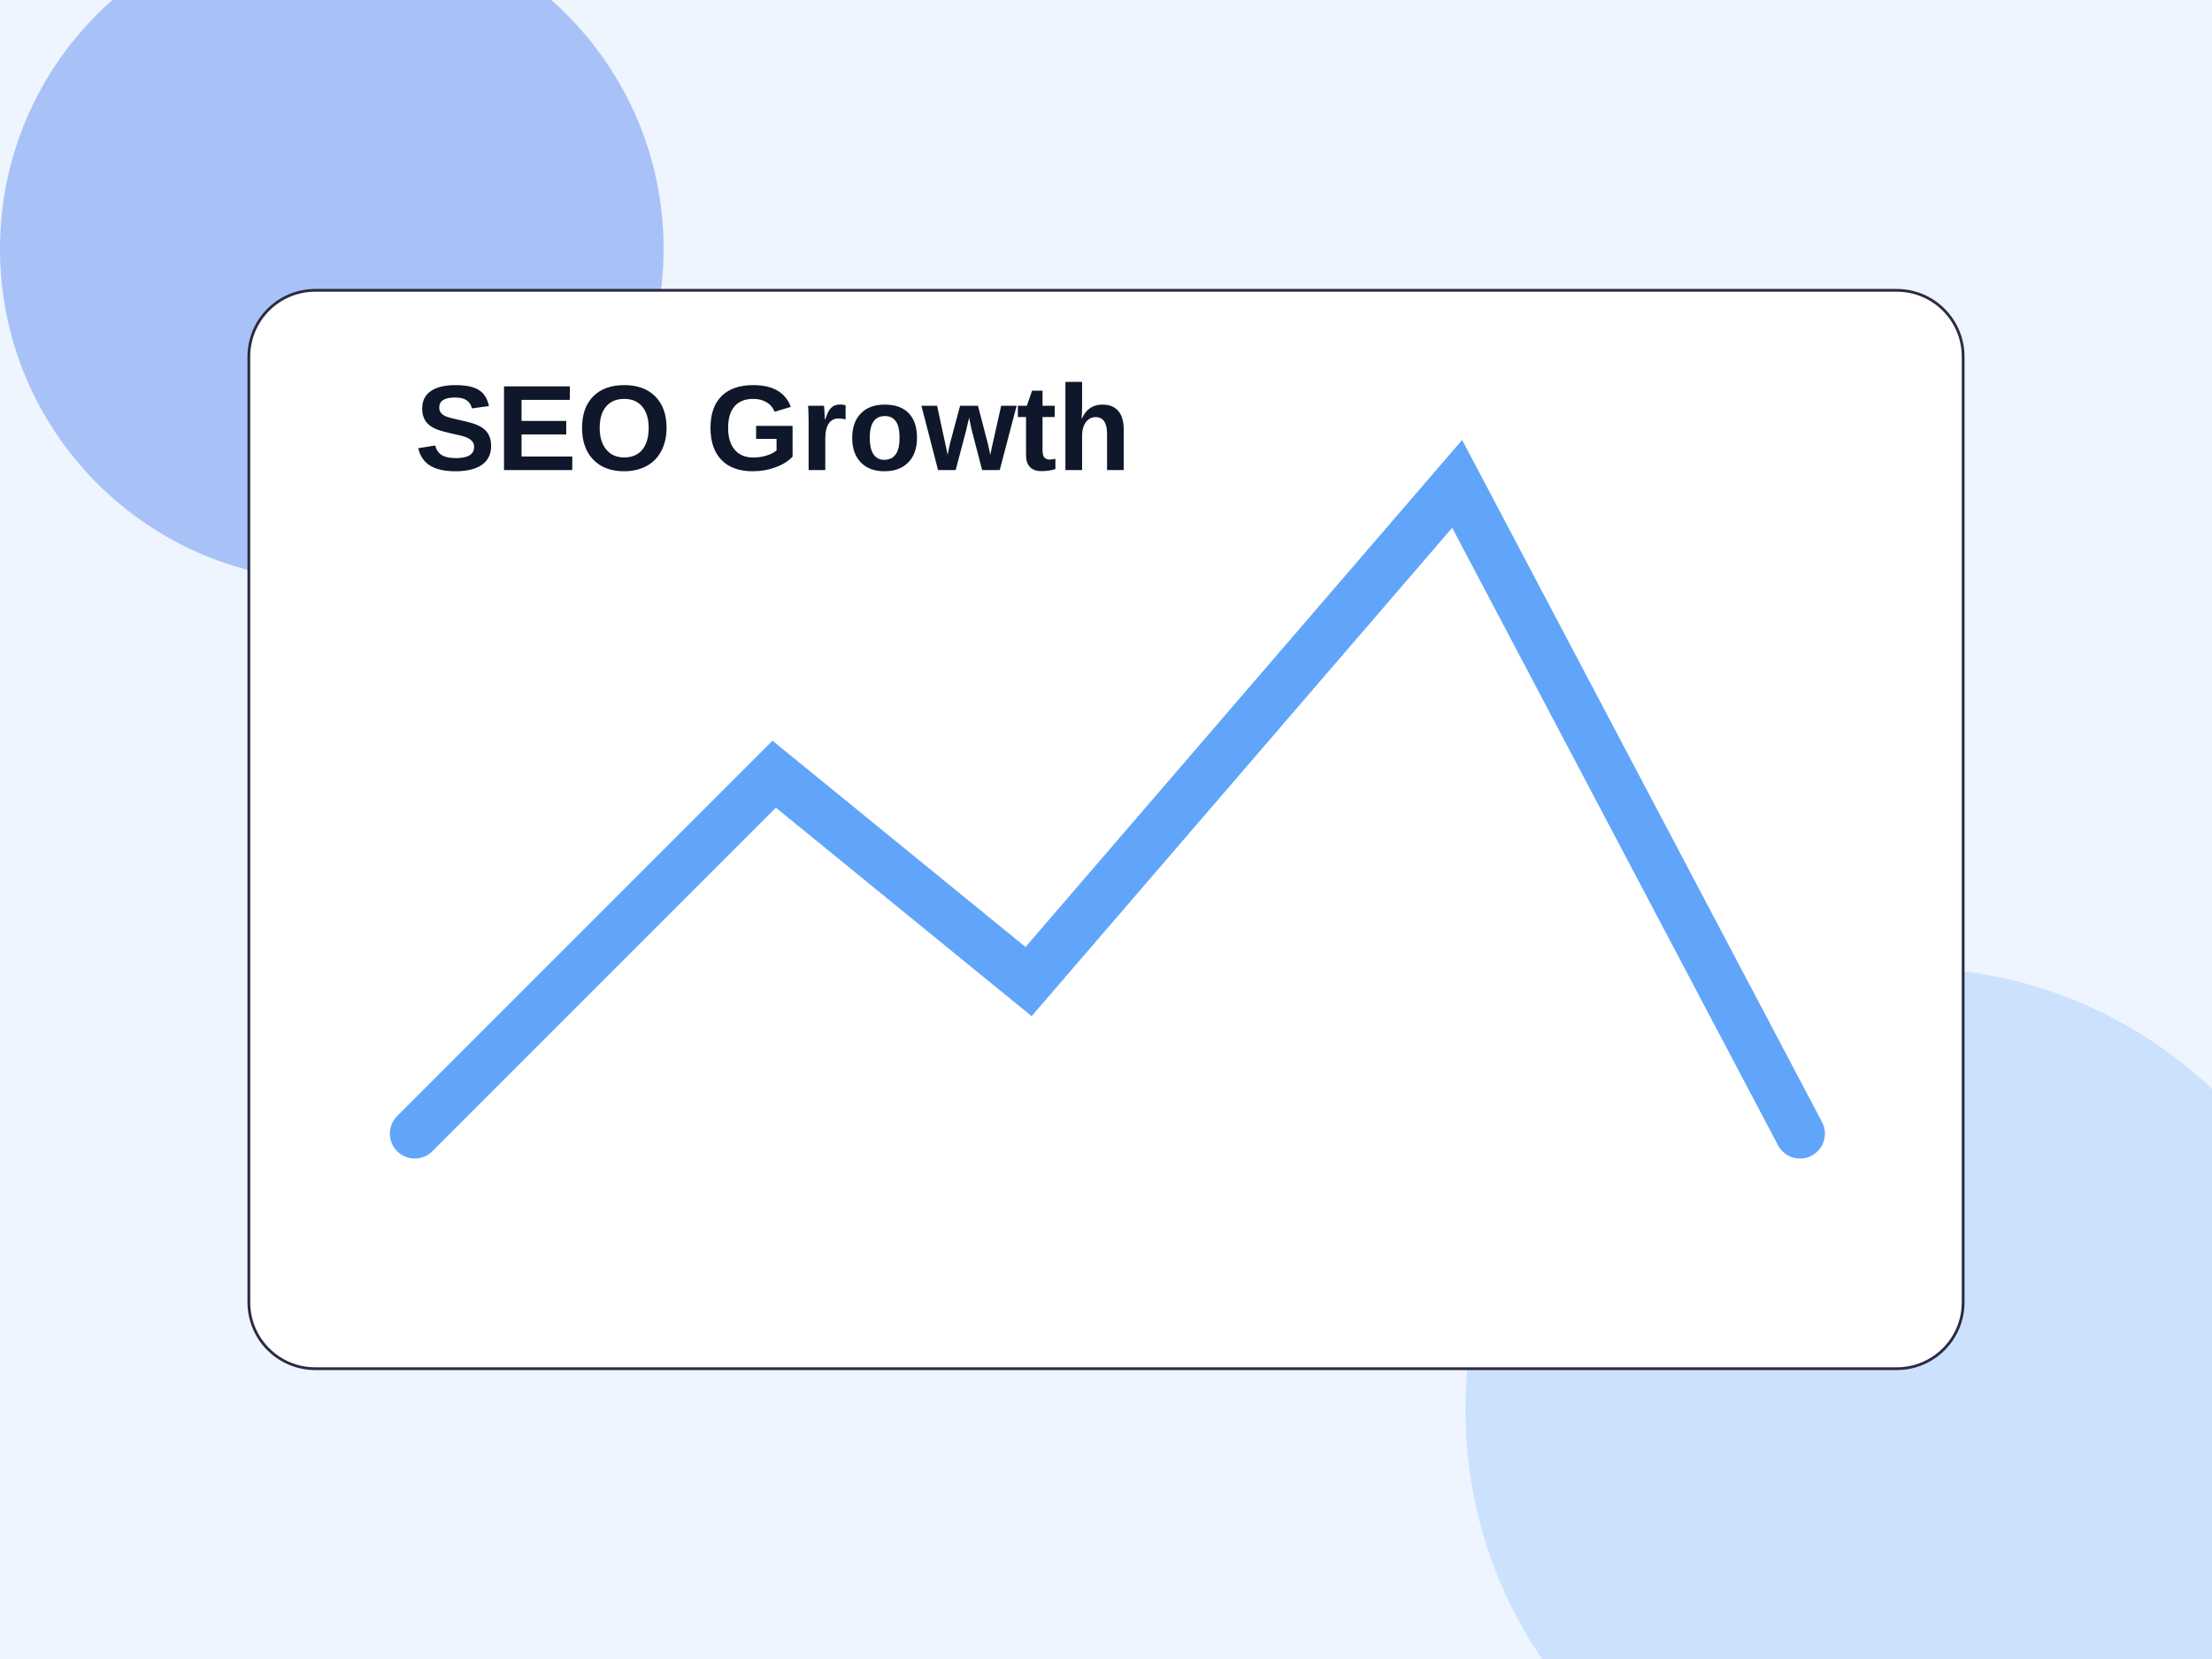
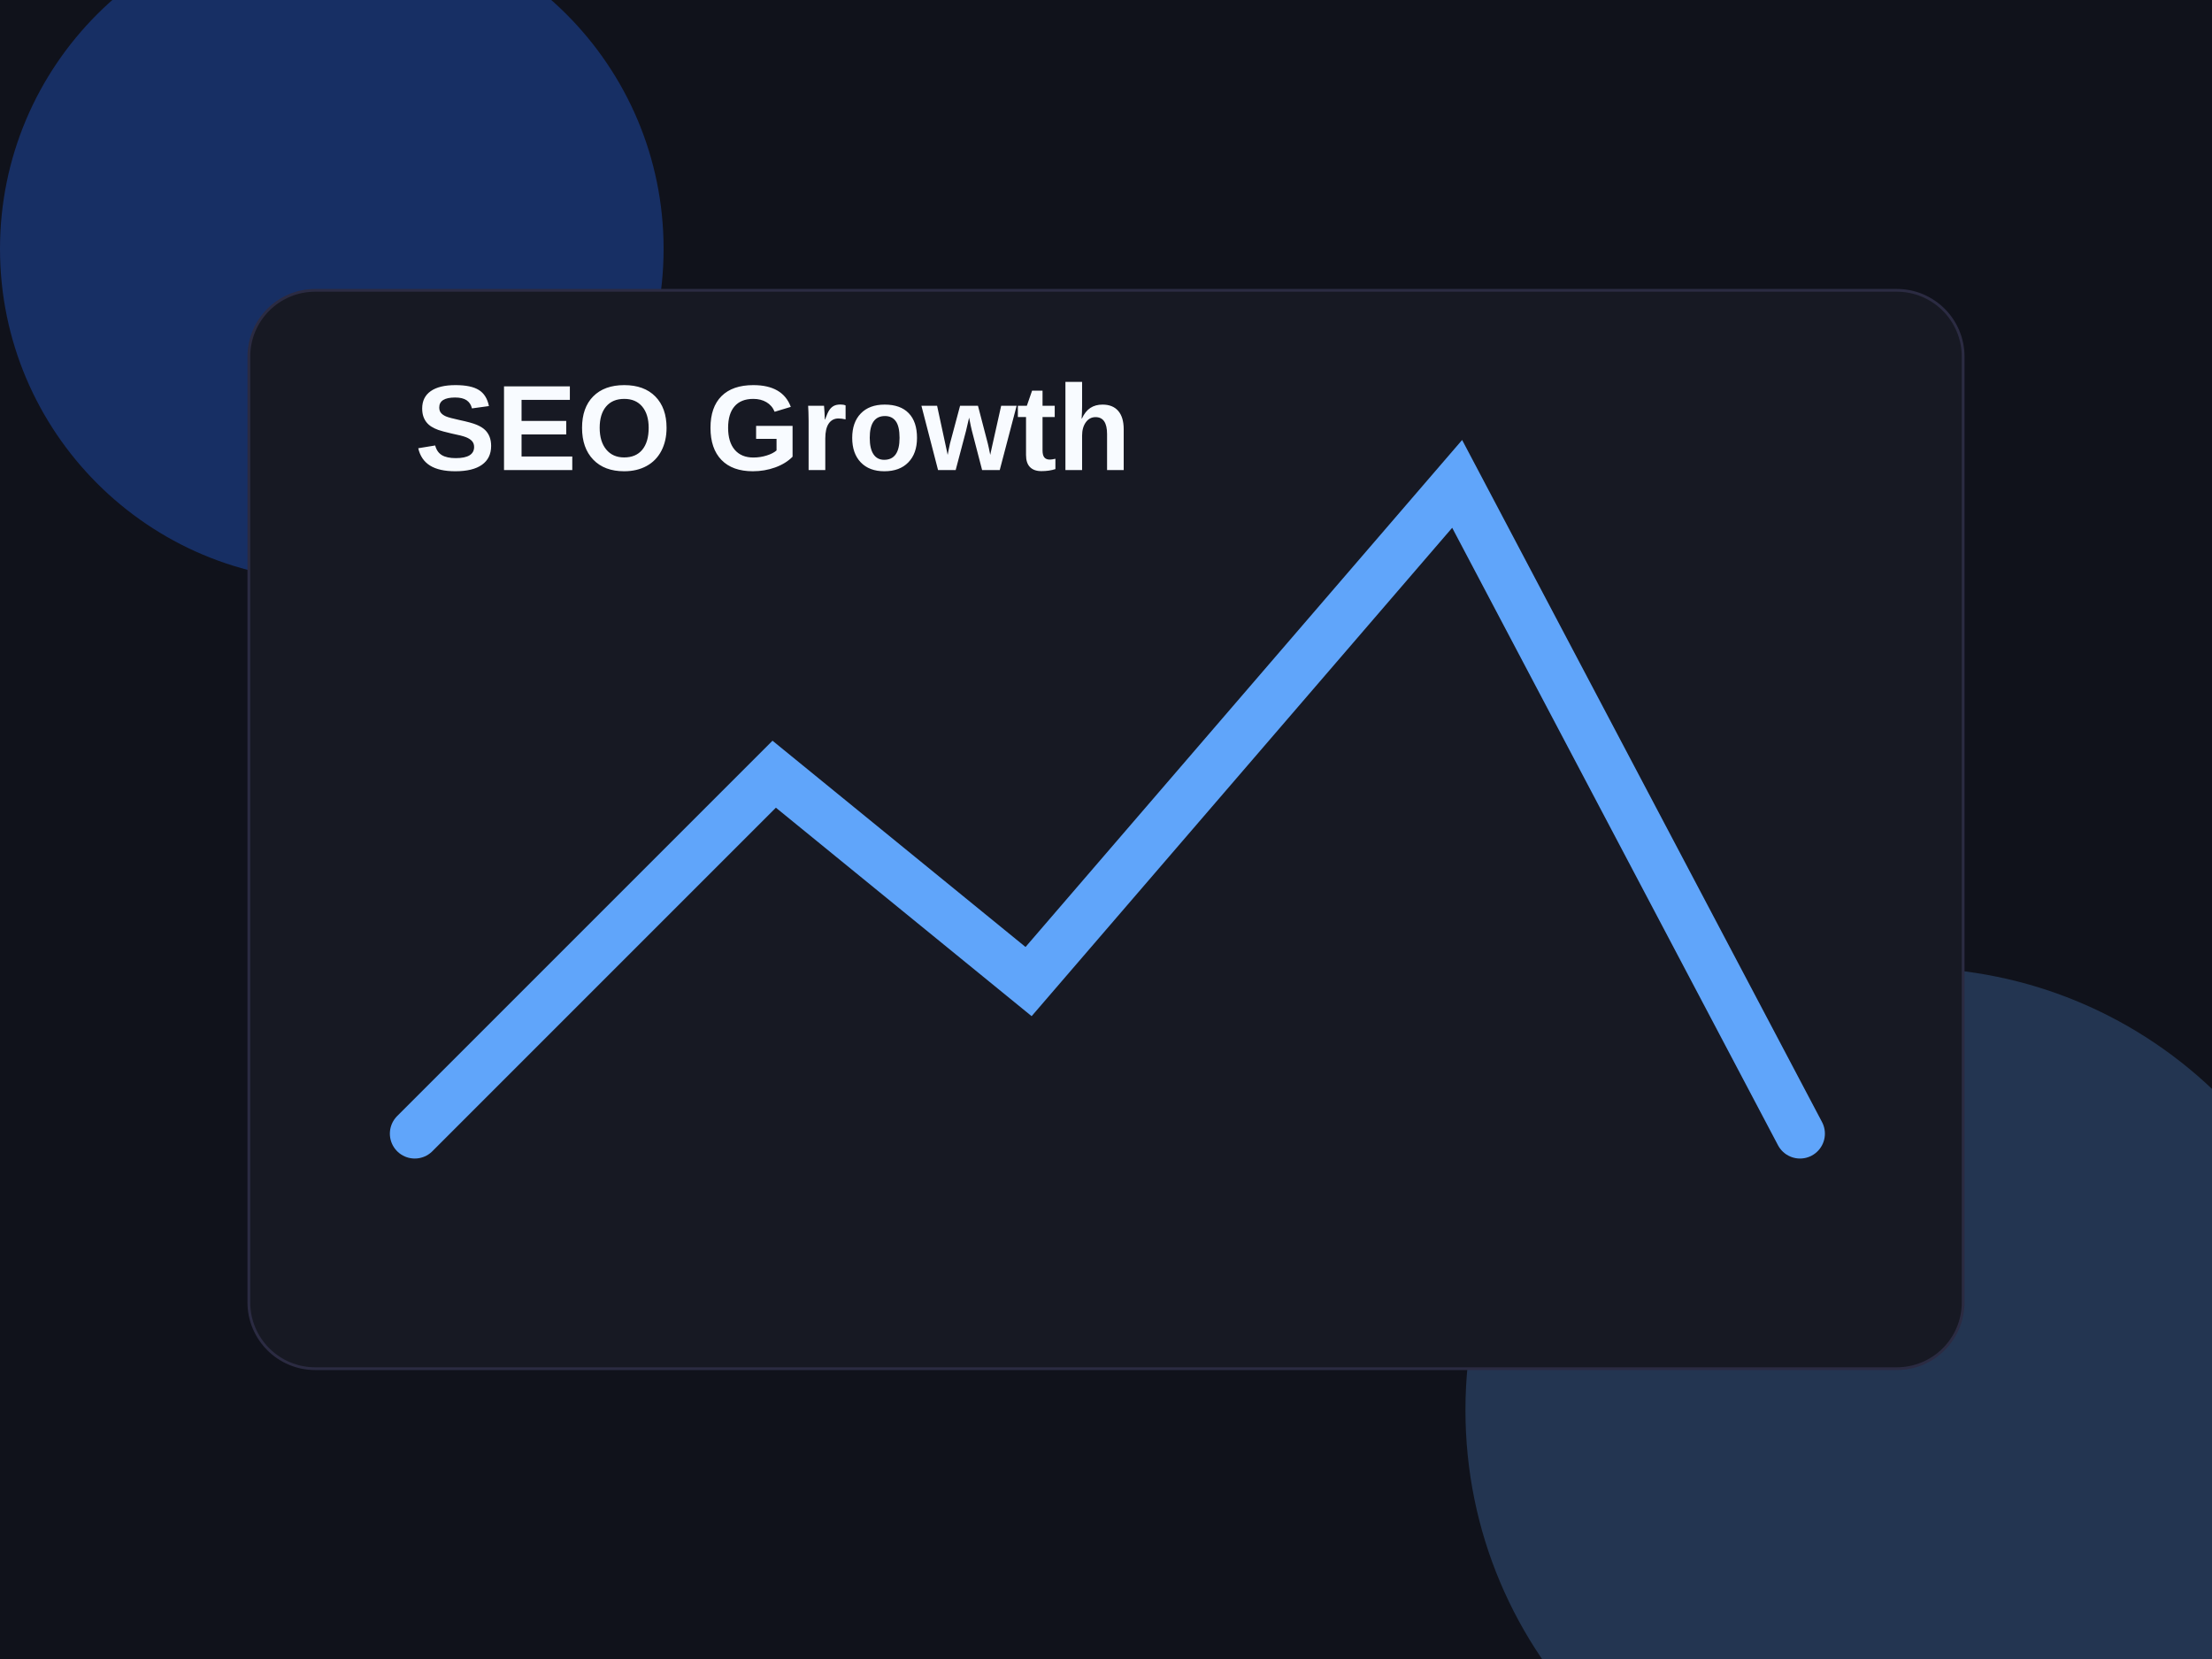
<svg xmlns="http://www.w3.org/2000/svg" viewBox="0 0 800 600">
-   <rect width="800" height="600" fill="#EEF5FF" />
+   <rect width="800" height="600" fill="#10121B" />
  <circle cx="120" cy="90" r="120" fill="#2563EB" opacity=".35" />
  <circle cx="690" cy="510" r="160" fill="#60A5FA" opacity=".24" />
-   <rect x="90" y="105" width="620" height="390" rx="24" fill="#FFFFFF" stroke="#2b2b42" />
+   <rect x="90" y="105" width="620" height="390" rx="24" fill="#171923" stroke="#2b2b42" />
  <path d="M150 410 280 280l92 75 155-180 124 235" fill="none" stroke="#60A5FA" stroke-width="18" stroke-linecap="round" />
-   <text x="150" y="170" fill="#0F172A" font-family="Arial" font-size="44" font-weight="700">SEO Growth</text>
+   <text x="150" y="170" fill="#F8FBFF" font-family="Arial" font-size="44" font-weight="700">SEO Growth</text>
</svg>
